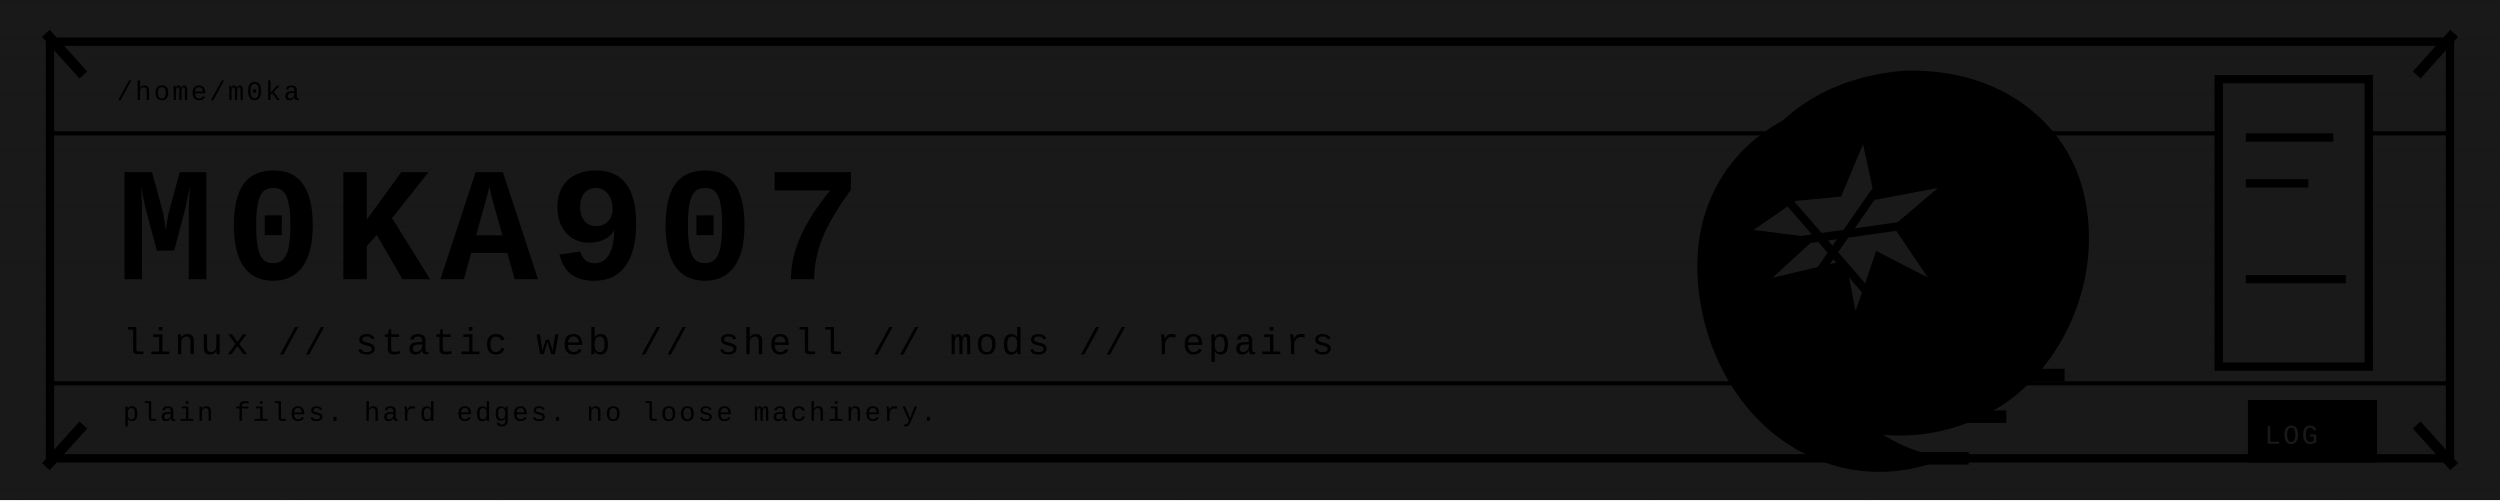
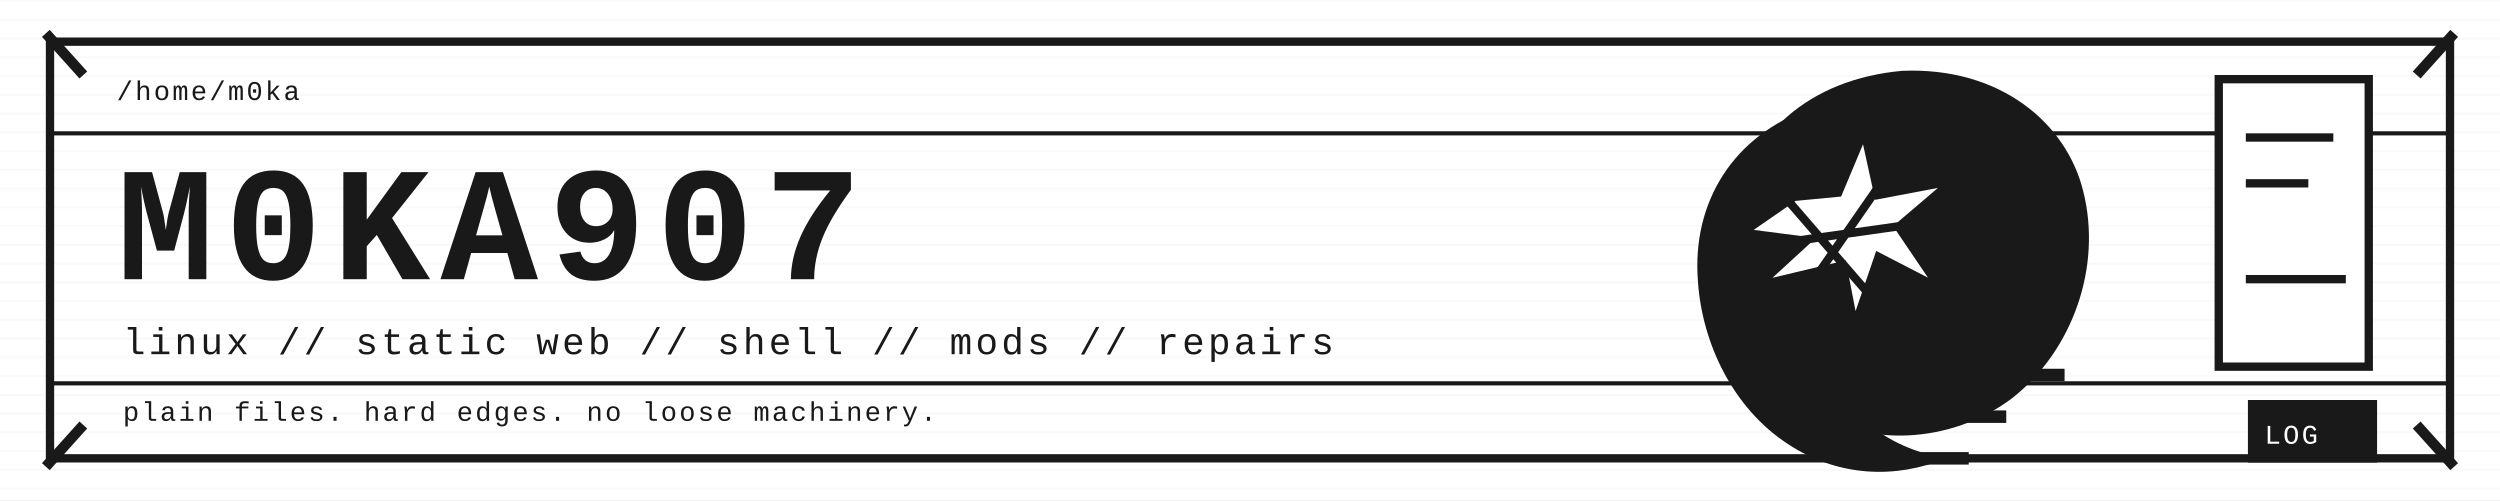
<svg xmlns="http://www.w3.org/2000/svg" width="1200" height="240" viewBox="0 0 1200 240" role="img" aria-labelledby="title desc">
  <defs>
    <filter id="paper">
      <feTurbulence type="fractalNoise" baseFrequency="0.78" numOctaves="2" stitchTiles="stitch" />
      <feColorMatrix type="saturate" values="0" />
      <feComponentTransfer>
-         <feFuncA type="table" tableValues="0 0.07" />
+         <feFuncA type="table" tableValues="0 0.035" />
      </feComponentTransfer>
      <feBlend mode="multiply" in2="SourceGraphic" />
    </filter>
    <pattern id="scan" width="9" height="9" patternUnits="userSpaceOnUse">
      <rect width="9" height="9" fill="#fff" />
-       <rect y="0" width="9" height="1" fill="#000" opacity="0.045" />
+       <rect y="0" width="9" height="1" fill="#000" opacity="0.025" />
    </pattern>
    <style>
      .mono{font-family:ui-monospace,SFMono-Regular,Menlo,Consolas,Liberation Mono,monospace}
      .big{font-size:78px;font-weight:900;letter-spacing:5px}
      .small{font-size:18px;letter-spacing:1.6px}
      .tiny{font-size:13px;letter-spacing:1.1px}
    </style>
  </defs>
  <rect width="1200" height="240" fill="#fff" />
  <rect width="1200" height="240" fill="url(#scan)" />
  <rect x="24" y="20" width="1152" height="200" fill="none" stroke="#000" stroke-width="4" />
  <path d="M24 64H1176M24 184H1176" stroke="#000" stroke-width="2" />
  <g transform="translate(56 48)">
    <text class="mono tiny" x="0" y="0" fill="#000">/home/m0ka</text>
    <text class="mono big" x="0" y="86" fill="#000">M0KA907</text>
    <text class="mono small" x="3" y="122" fill="#000">linux // static web // shell // mods // repairs</text>
    <text class="mono tiny" x="3" y="154" fill="#000">plain files. hard edges. no loose machinery.</text>
  </g>
  <g transform="translate(815 22)">
    <rect x="250" y="16" width="72" height="138" fill="#fff" stroke="#000" stroke-width="4" />
    <path d="M263 44h42M263 66h30M263 112h48" stroke="#000" stroke-width="4" />
    <rect x="264" y="170" width="62" height="30" fill="#000" />
    <text class="mono tiny" x="272" y="191" fill="#fff">LOG</text>
    <path d="M98 12c-44 4-75 30-82 72-5 32 7 68 34 88 29 22 72 19 101-3 29-23 43-63 34-99-8-33-40-60-87-58z" fill="#000" />
    <path d="M54 30C17 43-3 75 0 113c2 30 17 61 43 78 24 16 52 17 76 7-34-6-55-28-61-58-6-31 1-70 23-117-8 1-17 3-27 7z" fill="#000" />
    <path d="M46 72l-26 18 31 4-24 22 42-10 6 31 12-35 31 16-21-31 27-23-37 7-7-32-13 31z" fill="#fff" stroke="#000" stroke-width="5" />
    <path d="M43 74l45 52M92 60L42 132M30 96l92-13" stroke="#000" stroke-width="4" />
    <path d="M28 158h148M52 178h96M78 198h52" stroke="#000" stroke-width="6" />
  </g>
  <path d="M40 36l-18-20M1160 36l18-20M40 204l-18 20M1160 204l18 20" stroke="#000" stroke-width="5" />
-   <rect width="1200" height="240" filter="url(#paper)" opacity="0.9" />
+   <rect width="1200" height="240" fill="#fff" filter="url(#paper)" opacity="0.1" />
</svg>
